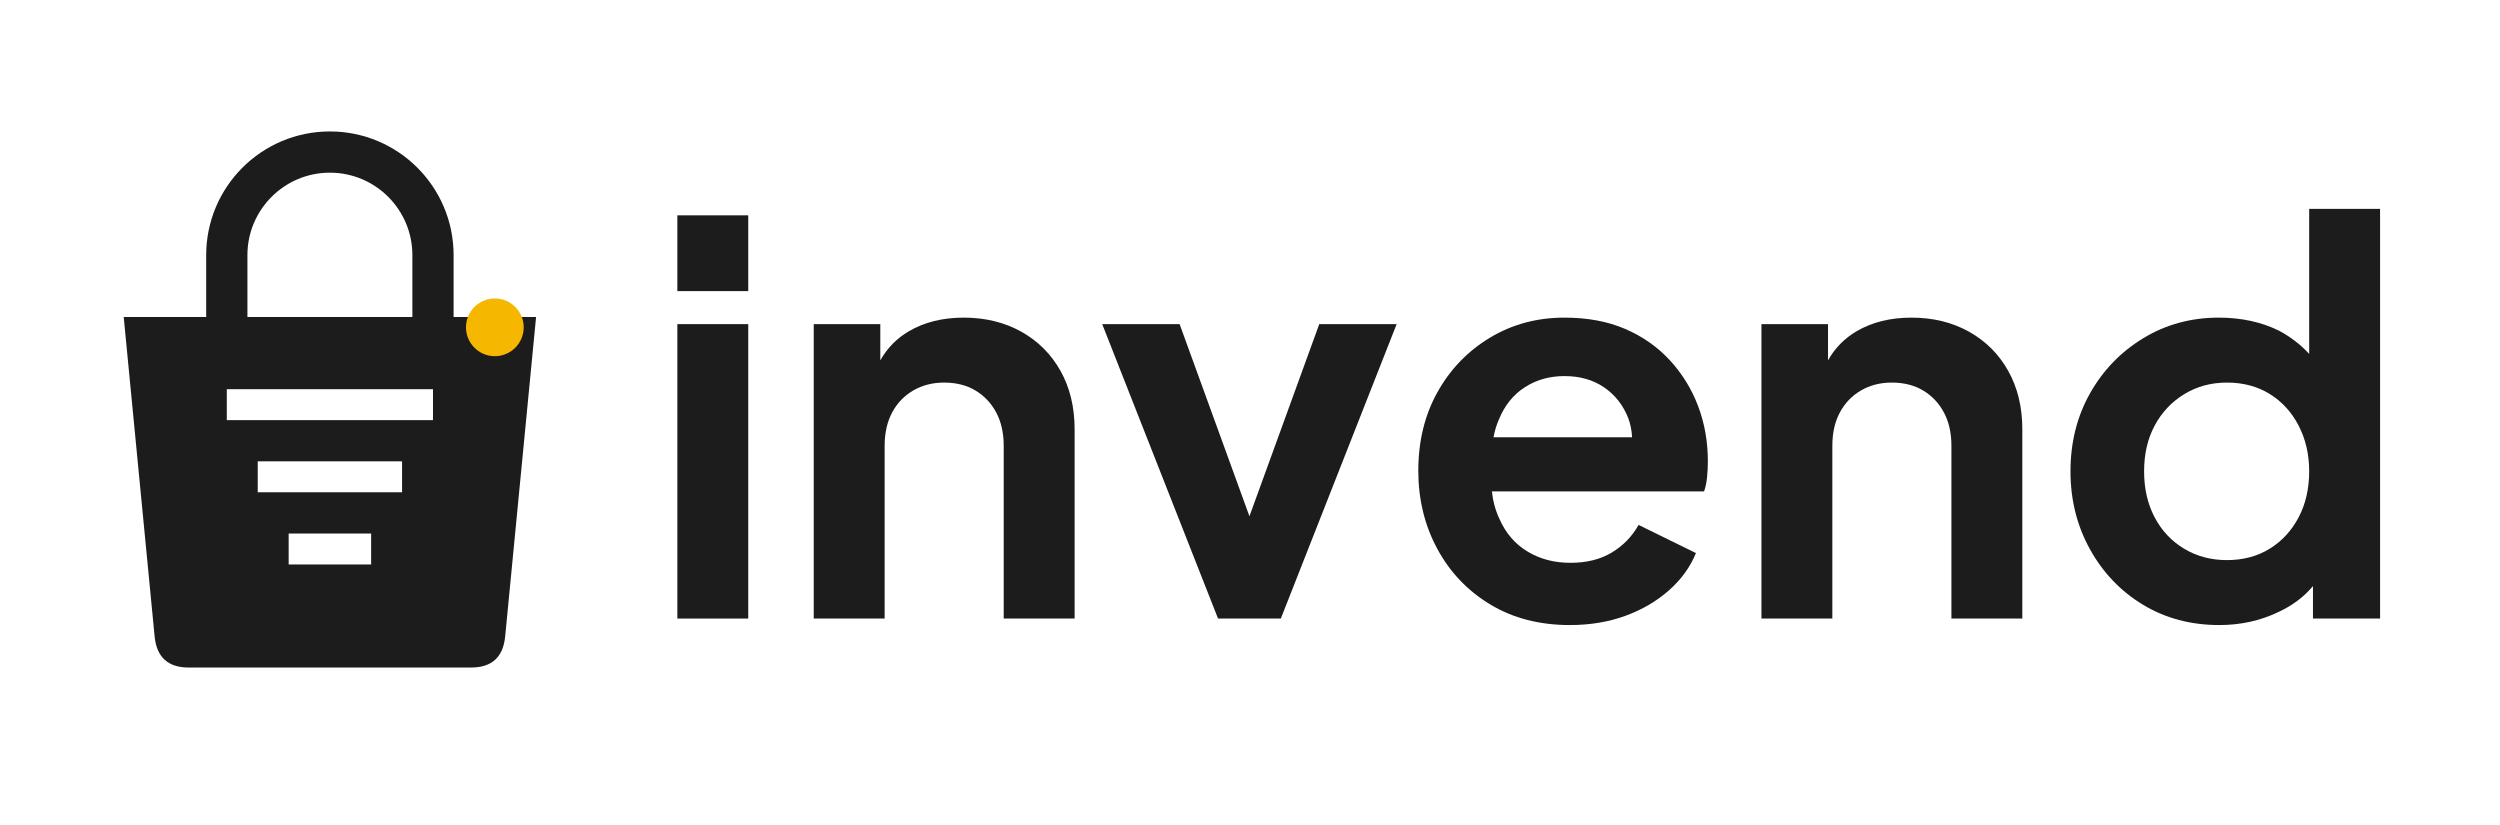
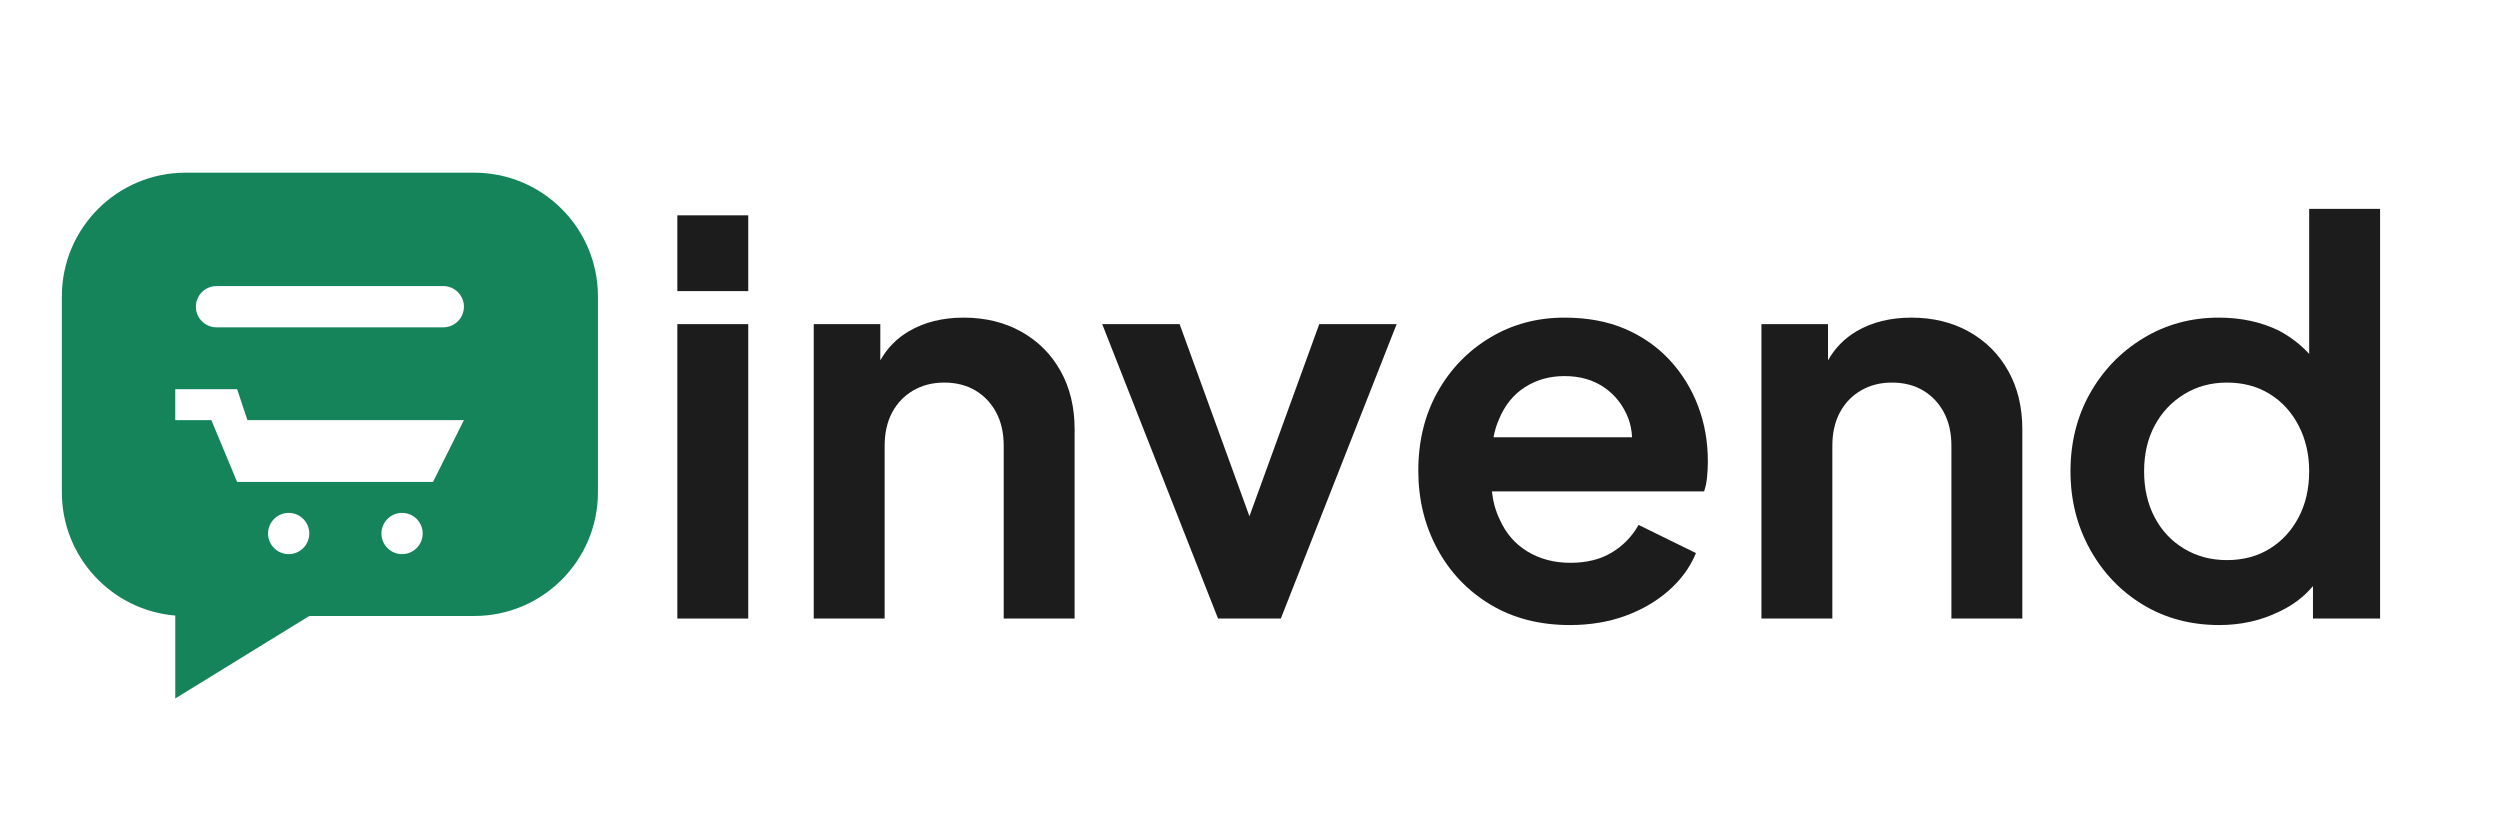
<svg xmlns="http://www.w3.org/2000/svg" viewBox="0 0 194 64" role="img" aria-label="invend">
  <g transform="translate(0 7) scale(.8)">
-     <path d="M22 24V16a10 10 0 0 1 20 0v8" fill="none" stroke="#1C1C1C" stroke-width="4" stroke-linecap="round" />
-     <path d="M12 22H52L49 53Q48.7 56 45.7 56H18.3Q15.3 56 15 53L12 22ZM22 29H42V32H22V29ZM25 36H39V39H25V36ZM28 43H36V46H28V43Z" fill="#1C1C1C" fill-rule="evenodd" clip-rule="evenodd" />
-     <circle cx="48" cy="23" r="2.8" fill="#F5B700" />
+     <path d="M18 8H46C52.627 8 58 13.373 58 20V39C58 45.627 52.627 51 46 51H30L17 59V50.959C10.84 50.45 6 45.29 6 39V20C6 13.373 11.373 8 18 8ZM21 19H43A2 2 0 0 1 43 23H21A2 2 0 0 1 21 19ZM17 29H23L24 32H45L42 38H23L20.5 32H17V29ZM30 43A2 2 0 1 0 26 43A2 2 0 1 0 30 43ZM41 43A2 2 0 1 0 37 43A2 2 0 1 0 41 43Z" fill="#16845B" fill-rule="evenodd" clip-rule="evenodd" />
  </g>
  <g fill="#1C1C1C" transform="translate(50 48) scale(0.042 -0.042)">
    <path transform="translate(0.00 0)" d="M61 0L61 544L192 544L192 0ZM61 605L61 745L192 745L192 605Z" />
    <path transform="translate(252.00 0)" d="M61 0L61 544L184 544L184 477Q203 511 237 531Q280 556 338 556Q398 556 444.5 530Q491 504 517 457.5Q543 411 543 350L543 0L412 0L412 319Q412 355 398 381Q384 407 359.5 421.5Q335 436 302 436Q270 436 245 421.5Q220 407 206 381Q192 355 192 319L192 0Z" />
    <path transform="translate(835.00 0)" d="M225 0L11 544L154 544L283 189L412 544L555 544L341 0Z" />
    <path transform="translate(1391.00 0)" d="M319 -12Q235 -12 172 26Q109 64 74 129Q39 194 39 273Q39 355 74.5 418.5Q110 482 171.5 519Q233 556 309 556Q373 556 421.5 535Q470 514 504 477Q538 440 556 392.5Q574 345 574 290Q574 276 572.5 261Q571 246 567 235L175 235Q178 207 189 184Q206 145 240.5 124Q275 103 320 103Q365 103 396.5 122Q428 141 446 173L552 121Q536 82 502 52Q468 22 421.5 5Q375 -12 319 -12ZM178 335L434 335Q433 354 427 370Q413 406 382.5 427Q352 448 309 448Q268 448 236 427.5Q204 407 188 368Q181 352 178 335Z" />
    <path transform="translate(2003.00 0)" d="M61 0L61 544L184 544L184 477Q203 511 237 531Q280 556 338 556Q398 556 444.5 530Q491 504 517 457.5Q543 411 543 350L543 0L412 0L412 319Q412 355 398 381Q384 407 359.5 421.5Q335 436 302 436Q270 436 245 421.5Q220 407 206 381Q192 355 192 319L192 0Z" />
    <path transform="translate(2596.00 0)" d="M314 -12Q235 -12 173 25.5Q111 63 75 128Q39 193 39 272Q39 352 75 416Q111 480 173.5 518Q236 556 313 556Q375 556 424 532Q456 515 480 489L480 757L611 757L611 0L487 0L487 60Q462 30 423 12Q373 -12 314 -12ZM328 108Q373 108 407 129Q441 150 460.5 187Q480 224 480 272Q480 319 460.5 356.5Q441 394 407 415Q373 436 328 436Q284 436 249 414.5Q214 393 194.5 356.5Q175 320 175 272Q175 224 194.5 187Q214 150 249 129Q284 108 328 108Z" />
  </g>
</svg>
